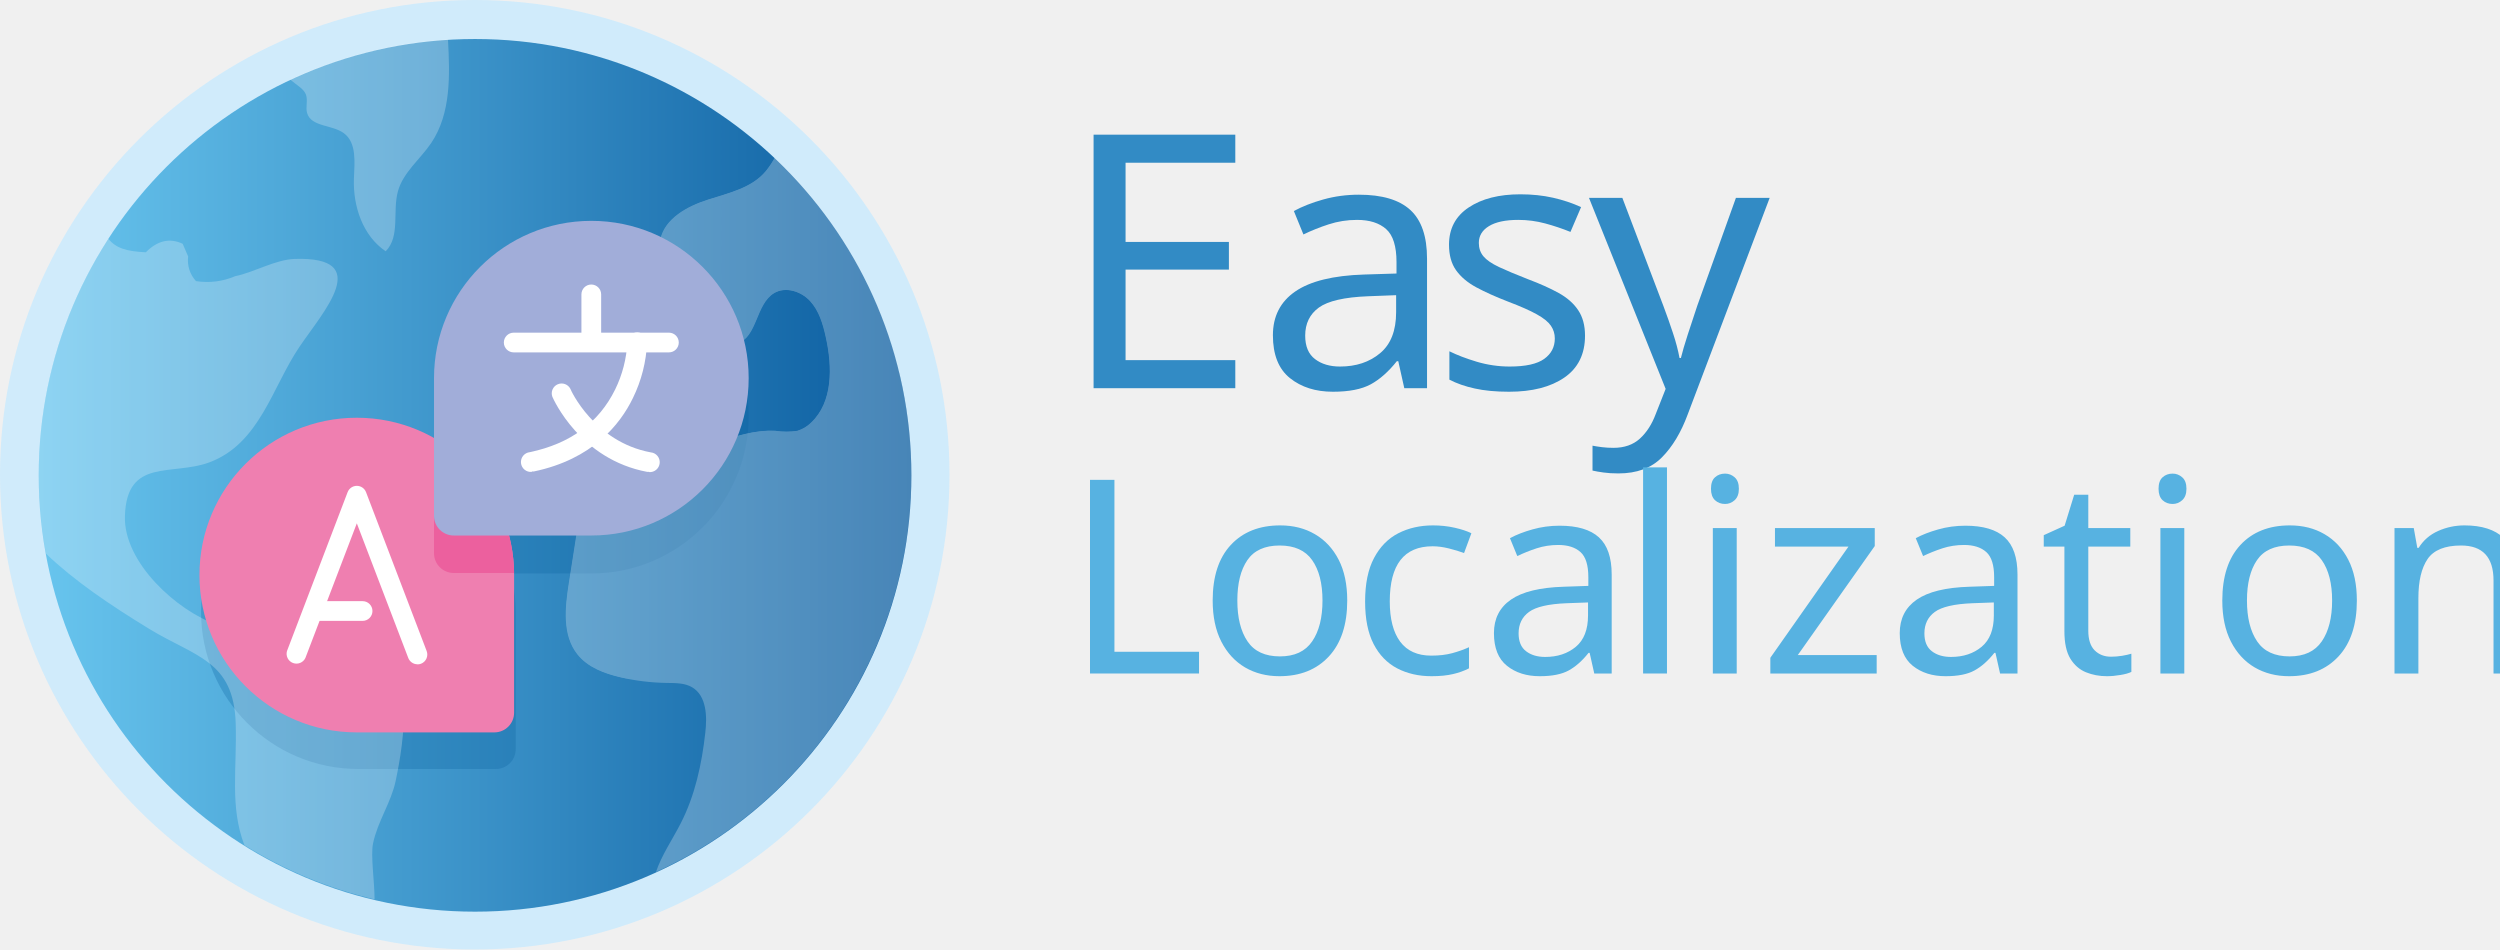
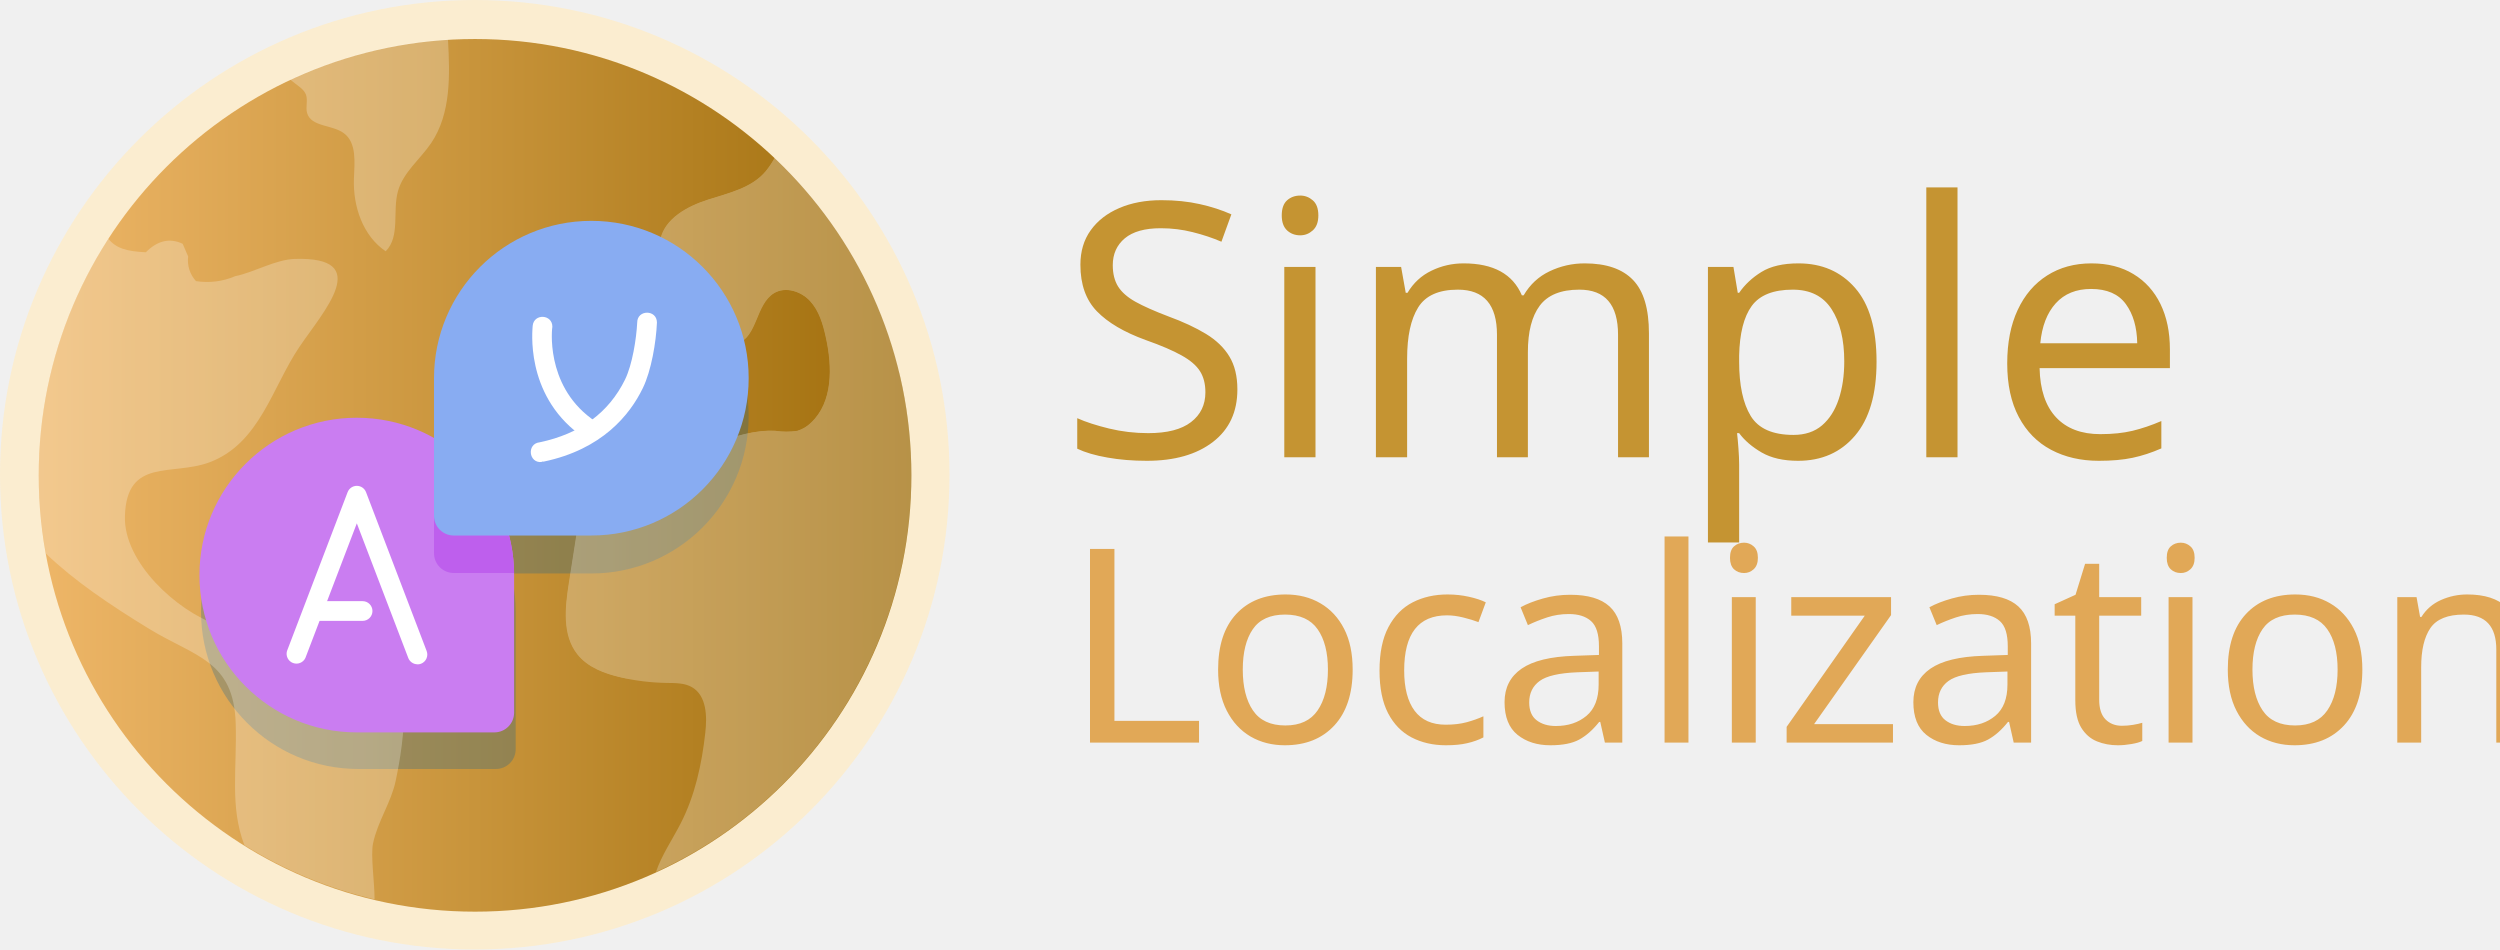
- <svg xmlns="http://www.w3.org/2000/svg" viewBox="0 0 506.9 192.53">
-   <defs>
+ <svg xmlns="http://www.w3.org/2000/svg" viewBox="0 0 506.9 192.53" version="1.1" id="svg23">
+   <defs id="defs3">
    <linearGradient id="gr_1" x1="7.85" x2="184.79" y1="96.38" y2="96.38" data-name="gr 1" gradientUnits="userSpaceOnUse">
-       <stop offset="0" stop-color="#68c5ee" />
-       <stop offset=".5" stop-color="#3b92c8" />
-       <stop offset="1" stop-color="#0a5c9f" />
+       <stop offset="0" stop-color="#68c5ee" id="stop1" style="stop-color:#eeb668;stop-opacity:1;" />
+       <stop offset="0.5" stop-color="#3b92c8" id="stop2" style="stop-color:#c8943b;stop-opacity:1;" />
+       <stop offset="1" stop-color="#0a5c9f" id="stop3" style="stop-color:#9f6d0a;stop-opacity:1;" />
    </linearGradient>
-     <style>
+     <style id="style3">
      .cls-1 { fill: #d0ebfb; } .cls-2 { fill: url(#gr_1); } .cls-3 { opacity: 0.26; } .cls-4 { fill: #045b9c; } .cls-5 { opacity: 0.25; } .cls-6 { fill: #fff; } .cls-7 { fill: #ef7fb0; } .cls-8 { fill: #ec609e; } .cls-9 { fill: #a1add9; } .cls-10 { font-size: 72px; fill: #328bc5; } .cls-10, .cls-12 { font-family: BalooTamma2-Medium, "Baloo Tamma 2"; font-weight: 500; } .cls-11 { letter-spacing: -0.02em; } .cls-12 { font-size: 55px; fill: #57b2e1; } .cls-13 { letter-spacing: -0.01em; } .cls-14 { letter-spacing: 0em; } .cls-15 { letter-spacing: 0em; } .cls-16 { letter-spacing: 0em; }
    </style>
  </defs>
  <g id="Слой_2" data-name="Слой 2">
    <g id="Слой_5" data-name="Слой 5">
-       <circle cx="96.26" cy="96.26" r="96.26" class="cls-1" />
-       <circle cx="96.32" cy="96.38" r="88.47" class="cls-2" />
-       <g class="cls-3">
-         <path d="M100.57 155.92h-27.9A31.9 31.9 0 11104.56 124v27.89a4 4 0 01-3.99 4.03z" class="cls-4" />
+       <circle cx="96.26" cy="96.26" r="96.26" class="cls-1" id="circle3" style="fill:#fbedd0;fill-opacity:1" />
+       <circle cx="96.32" cy="96.38" r="88.47" class="cls-2" id="circle4" />
+       <g class="cls-3" id="g4">
+         <path d="M100.57 155.92h-27.9A31.9 31.9 0 11104.56 124v27.89a4 4 0 01-3.99 4.03z" class="cls-4" id="path4" />
      </g>
-       <g class="cls-3">
-         <path d="M88 112.28v-27.9a31.9 31.9 0 1131.89 31.9H92a4 4 0 01-4-4z" class="cls-4" />
+       <g class="cls-3" id="g5">
+         <path d="M88 112.28v-27.9a31.9 31.9 0 1131.89 31.9H92a4 4 0 01-4-4z" class="cls-4" id="path5" />
      </g>
-       <g class="cls-5">
-         <path d="M75.64 171c-.52 2.48.3 7.65.31 11.36a87.86 87.86 0 01-26.4-11c-3-7.82-1.47-15.64-1.76-24.71-.42-12.78-8.15-13.41-17.59-19.17-7.86-4.81-15.09-9.67-20.92-15.26a89.44 89.44 0 01-1.43-16 88.06 88.06 0 0114.08-47.86c1.56 2 3.82 2.62 7.64 2.79q3.54-3.57 7.47-1.72L38.15 52a6.22 6.22 0 001.59 5 14.43 14.43 0 007.94-1c3.87-.78 8.13-3.37 12.08-3.5 16.09-.51 5.83 10.62 1 17.76-5.56 8.16-8.07 19.72-18.37 23.51-7.53 2.77-16.71-1-17.06 10.86C25 114 35.88 123.89 44.06 126.7c10 3.44 22.91-1.66 32.65 4.23 7.31 4.42 5.32 18.89 3.51 27.43-.92 4.36-3.65 8.19-4.58 12.64zM87.43 29c-2.23 3.3-5.67 5.92-6.74 9.76-1.14 4.08.5 9.19-2.49 12.19-4.63-3.13-6.64-9.11-6.44-14.69.12-3.3.62-7.3-2.05-9.26-2.36-1.74-6.61-1.25-7.44-4.07-.35-1.2.19-2.55-.23-3.73s-1.87-1.94-2.92-2.84a3.07 3.07 0 01-.25-.26A88 88 0 0190.83 8c.4 7.23.64 15-3.4 21zM184.79 96.27A88.47 88.47 0 01133 176.81c1.14-3.38 3.34-6.6 5-9.83 2.92-5.68 4.29-12 5-18.37.4-3.38.27-7.53-2.67-9.26-1.53-.9-3.41-.85-5.18-.88a45 45 0 01-9.32-1.13c-3.27-.76-6.64-2-8.75-4.64-3.14-3.93-2.52-9.56-1.74-14.52l2.4-15.31c.66-4.19 1.86-9.11 5.82-10.65 2.71-1.06 5.73-.09 8.64.13 8.54.63 16.47-5.44 25-5a14.24 14.24 0 004.47 0 6.85 6.85 0 002.75-1.64c4.49-4.21 4.34-11.35 3-17.36-.58-2.64-1.37-5.35-3.2-7.33s-5-3-7.32-1.6c-3.74 2.21-3.35 8.87-7.47 10.24-3.64 1.2-7.41-3-11.08-1.93-5.12 1.54-3.19 10.51-7.75 13.31-2.36 1.45-5.44.54-7.9-.72-3.06-1.58-6.1-4-6.49-7.46-.53-4.55 3.74-8.11 7.71-10.4s8.58-4.83 9.48-9.32c.31-1.49.14-3 .46-4.54.92-4.33 5.48-6.78 9.7-8.13s8.9-2.38 11.72-5.8a18.46 18.46 0 001.81-2.67 88.26 88.26 0 0127.7 64.31z" class="cls-6" />
-         <path d="M157.09 32a18.46 18.46 0 01-1.74 2.69c-2.82 3.42-7.5 4.45-11.72 5.8s-8.78 3.8-9.7 8.13c-.32 1.49-.15 3.05-.46 4.54-.9 4.49-5.51 7-9.48 9.32s-8.24 5.85-7.71 10.4c.39 3.41 3.43 5.88 6.49 7.46 2.46 1.26 5.54 2.17 7.9.72 4.56-2.8 2.63-11.77 7.75-13.31 3.67-1.12 7.44 3.13 11.08 1.93 4.12-1.37 3.73-8 7.47-10.24 2.32-1.38 5.48-.39 7.32 1.6s2.62 4.69 3.2 7.33c1.31 6 1.46 13.15-3 17.36a6.85 6.85 0 01-2.75 1.64 14.24 14.24 0 01-4.47 0c-7.65-.41-14.81 4.4-22.35 5v.08h16.53a36.08 36.08 0 0030.82-17.32A88.5 88.5 0 00157.09 32zM133.71 101.48V133a4.52 4.52 0 01-4.53 4.52h-2.27l-1-.22c-3.27-.76-6.64-2-8.75-4.64-3.14-3.93-2.52-9.56-1.74-14.52l2.4-15.31c.66-4.19 1.86-9.11 5.82-10.65 2.71-1.06 5.73-.09 8.64.13h.32a36.07 36.07 0 011.11 9.17z" class="cls-6" />
+       <g class="cls-5" id="g7">
+         <path d="M75.64 171c-.52 2.48.3 7.65.31 11.36a87.86 87.86 0 01-26.4-11c-3-7.82-1.47-15.64-1.76-24.71-.42-12.78-8.15-13.41-17.59-19.17-7.86-4.81-15.09-9.67-20.92-15.26a89.44 89.44 0 01-1.43-16 88.06 88.06 0 0114.08-47.86c1.56 2 3.82 2.62 7.64 2.79q3.54-3.57 7.47-1.72L38.15 52a6.22 6.22 0 001.59 5 14.43 14.43 0 007.94-1c3.87-.78 8.13-3.37 12.08-3.5 16.09-.51 5.83 10.62 1 17.76-5.56 8.16-8.07 19.72-18.37 23.51-7.53 2.77-16.71-1-17.06 10.86C25 114 35.88 123.89 44.06 126.7c10 3.44 22.91-1.66 32.65 4.23 7.31 4.42 5.32 18.89 3.51 27.43-.92 4.36-3.65 8.19-4.58 12.64zM87.43 29c-2.23 3.3-5.67 5.92-6.74 9.76-1.14 4.08.5 9.19-2.49 12.19-4.63-3.13-6.64-9.11-6.44-14.69.12-3.3.62-7.3-2.05-9.26-2.36-1.74-6.61-1.25-7.44-4.07-.35-1.2.19-2.55-.23-3.73s-1.87-1.94-2.92-2.84a3.07 3.07 0 01-.25-.26A88 88 0 0190.83 8c.4 7.23.64 15-3.4 21zM184.79 96.27A88.47 88.47 0 01133 176.81c1.14-3.38 3.34-6.6 5-9.83 2.92-5.68 4.29-12 5-18.37.4-3.38.27-7.53-2.67-9.26-1.53-.9-3.41-.85-5.18-.88a45 45 0 01-9.32-1.13c-3.27-.76-6.64-2-8.75-4.64-3.14-3.93-2.52-9.56-1.74-14.52l2.4-15.31c.66-4.19 1.86-9.11 5.82-10.65 2.71-1.06 5.73-.09 8.64.13 8.54.63 16.47-5.44 25-5a14.24 14.24 0 004.47 0 6.85 6.85 0 002.75-1.64c4.49-4.21 4.34-11.35 3-17.36-.58-2.64-1.37-5.35-3.2-7.33s-5-3-7.32-1.6c-3.74 2.21-3.35 8.87-7.47 10.24-3.64 1.2-7.41-3-11.08-1.93-5.12 1.54-3.19 10.51-7.75 13.31-2.36 1.45-5.44.54-7.9-.72-3.06-1.58-6.1-4-6.49-7.46-.53-4.55 3.74-8.11 7.71-10.4s8.58-4.83 9.48-9.32c.31-1.49.14-3 .46-4.54.92-4.33 5.48-6.78 9.7-8.13s8.9-2.38 11.72-5.8a18.46 18.46 0 001.81-2.67 88.26 88.26 0 0127.7 64.31z" class="cls-6" id="path6" />
+         <path d="M157.09 32a18.46 18.46 0 01-1.74 2.69c-2.82 3.42-7.5 4.45-11.72 5.8s-8.78 3.8-9.7 8.13c-.32 1.49-.15 3.05-.46 4.54-.9 4.49-5.51 7-9.48 9.32s-8.24 5.85-7.71 10.4c.39 3.41 3.43 5.88 6.49 7.46 2.46 1.26 5.54 2.17 7.9.72 4.56-2.8 2.63-11.77 7.75-13.31 3.67-1.12 7.44 3.13 11.08 1.93 4.12-1.37 3.73-8 7.47-10.24 2.32-1.38 5.48-.39 7.32 1.6s2.62 4.69 3.2 7.33c1.31 6 1.46 13.15-3 17.36a6.85 6.85 0 01-2.75 1.64 14.24 14.24 0 01-4.47 0c-7.65-.41-14.81 4.4-22.35 5v.08h16.53a36.08 36.08 0 0030.82-17.32A88.5 88.5 0 00157.09 32zM133.71 101.48V133a4.52 4.52 0 01-4.53 4.52h-2.27l-1-.22c-3.27-.76-6.64-2-8.75-4.64-3.14-3.93-2.52-9.56-1.74-14.52l2.4-15.31c.66-4.19 1.86-9.11 5.82-10.65 2.71-1.06 5.73-.09 8.64.13h.32a36.07 36.07 0 011.11 9.17z" class="cls-6" id="path7" />
      </g>
-       <path d="M100.24 148.5H72.35a31.9 31.9 0 1131.89-31.9v27.9a4 4 0 01-4 4z" class="cls-7" />
-       <path d="M104.24 116.18H92a4 4 0 01-4-4V88.81a31.92 31.92 0 0116.24 27.37z" class="cls-8" />
-       <g>
-         <path d="M84.64 134.69a2 2 0 01-1.86-1.28l-10.43-27.3-10.43 27.3a2 2 0 01-3.73-1.41l12.29-32.2a2 2 0 013.74 0L86.51 132a2 2 0 01-1.15 2.58 2 2 0 01-.72.13z" class="cls-6" />
-         <path d="M73.55 125.89H64a2 2 0 010-4h9.52a2 2 0 010 4z" class="cls-6" />
+       <path d="M100.24 148.5H72.35a31.9 31.9 0 1131.89-31.9v27.9a4 4 0 01-4 4z" class="cls-7" id="path8" style="fill:#ca7df1;fill-opacity:1" />
+       <path d="M104.24 116.18H92a4 4 0 01-4-4V88.81a31.92 31.92 0 0116.24 27.37z" class="cls-8" id="path9" style="fill:#be5fed;fill-opacity:1" />
+       <g id="g11">
+         <path d="M84.64 134.69a2 2 0 01-1.86-1.28l-10.43-27.3-10.43 27.3a2 2 0 01-3.73-1.41l12.29-32.2a2 2 0 013.74 0L86.51 132a2 2 0 01-1.15 2.58 2 2 0 01-.72.13z" class="cls-6" id="path10" />
+         <path d="M73.55 125.89H64a2 2 0 010-4h9.52a2 2 0 010 4z" class="cls-6" id="path11" />
      </g>
-       <g>
-         <path d="M92 108.58h27.89A31.9 31.9 0 1088 76.69v27.89a4 4 0 004 4z" class="cls-9" />
-         <path d="M119.89 70.41a2 2 0 01-2-2v-8.72a2 2 0 114 0v8.72a2 2 0 01-2 2z" class="cls-6" />
-         <path d="M135.63 71.45h-31.47a2 2 0 010-4h31.47a2 2 0 010 4z" class="cls-6" />
-         <path d="M107.84 95.68a2 2 0 01-.41-4c8.22-1.73 14-6 17.3-12.71a24.47 24.47 0 002.47-9.57 2 2 0 114 0 28.3 28.3 0 01-2.87 11.31c-2.63 5.42-8.25 12.4-20.07 14.88a2 2 0 01-.41 0z" class="cls-6" />
-         <path d="M131.61 95.68h-.37C117.6 93.13 112.25 81 112 80.46a2 2 0 013.67-1.58c0 .11 4.78 10.71 16.27 12.84a2 2 0 01-.36 4z" class="cls-6" />
+       <g id="g16">
+         <path d="M92 108.58h27.89A31.9 31.9 0 1088 76.69v27.89a4 4 0 004 4z" class="cls-9" id="path12" style="fill:#88acf2;fill-opacity:1" />
+         <g id="g24" transform="translate(2)">
+           <path d="m 107.84,93.68 c -2.667,0.273 -3.077,-3.727 -0.41,-4 8.22,-1.73 14,-6 17.3,-12.71 1.466,-2.989 2.306,-8.245 2.47,-11.57 0,-2.667 4,-2.667 4,0 -0.161,3.928 -1.138,9.78 -2.87,13.31 -2.63,5.42 -8.25,12.4 -20.07,14.88 -0.136,0.014 -0.274,0.014 -0.41,0 z" class="cls-6" id="path15" />
+           <path d="m 115.816,88.241 -0.332,-0.163 c -11.125,-8.294 -9.49,-21.431 -9.477,-22.026 0.244,-2.534 3.998,-2.348 3.991,0.197 -0.048,0.099 -1.521,11.61 7.858,18.581 2.285,1.39 0.201,4.823 -2.084,3.433 z" class="cls-6" id="path16" />
+         </g>
      </g>
-       <g>
-         <text class="cls-10" transform="translate(214.75 78.71)">
-           Ea<tspan x="75.38" y="0" class="cls-11">s</tspan>
-           <tspan x="107.35" y="0">y</tspan>
-         </text>
-         <text class="cls-12" transform="translate(215.68 136.56)">
-           <tspan class="cls-13">L</tspan>
-           <tspan x="27.17" y="0" class="cls-14">o</tspan>
-           <tspan x="58.08" y="0" class="cls-15">c</tspan>
-           <tspan x="84.7" y="0">a</tspan>
-           <tspan x="112.8" y="0" class="cls-16">l</tspan>
-           <tspan x="126.94" y="0">ization</tspan>
-         </text>
+       <g id="g23" transform="translate(0,13.9718)">
+         <g id="g25" transform="translate(0,0.03225258)">
+           <text class="cls-10" transform="translate(214.75,78.71)" id="text17" style="fill:#c59432;fill-opacity:1">
+             <tspan style="font-style:normal;font-variant:normal;font-weight:normal;font-stretch:normal;font-family:Assistant;-inkscape-font-specification:Assistant;fill:#c59432;fill-opacity:1" id="tspan24">Simple</tspan>
+           </text>
+           <text class="cls-12" transform="translate(215.68,136.56)" id="text23" style="fill:#e1a857;fill-opacity:1">
+             <tspan class="cls-13" id="tspan18" style="font-style:normal;font-variant:normal;font-weight:normal;font-stretch:normal;font-family:Assistant;-inkscape-font-specification:Assistant;fill:#e1a857;fill-opacity:1">Localization</tspan>
+           </text>
+         </g>
      </g>
    </g>
  </g>
</svg>
